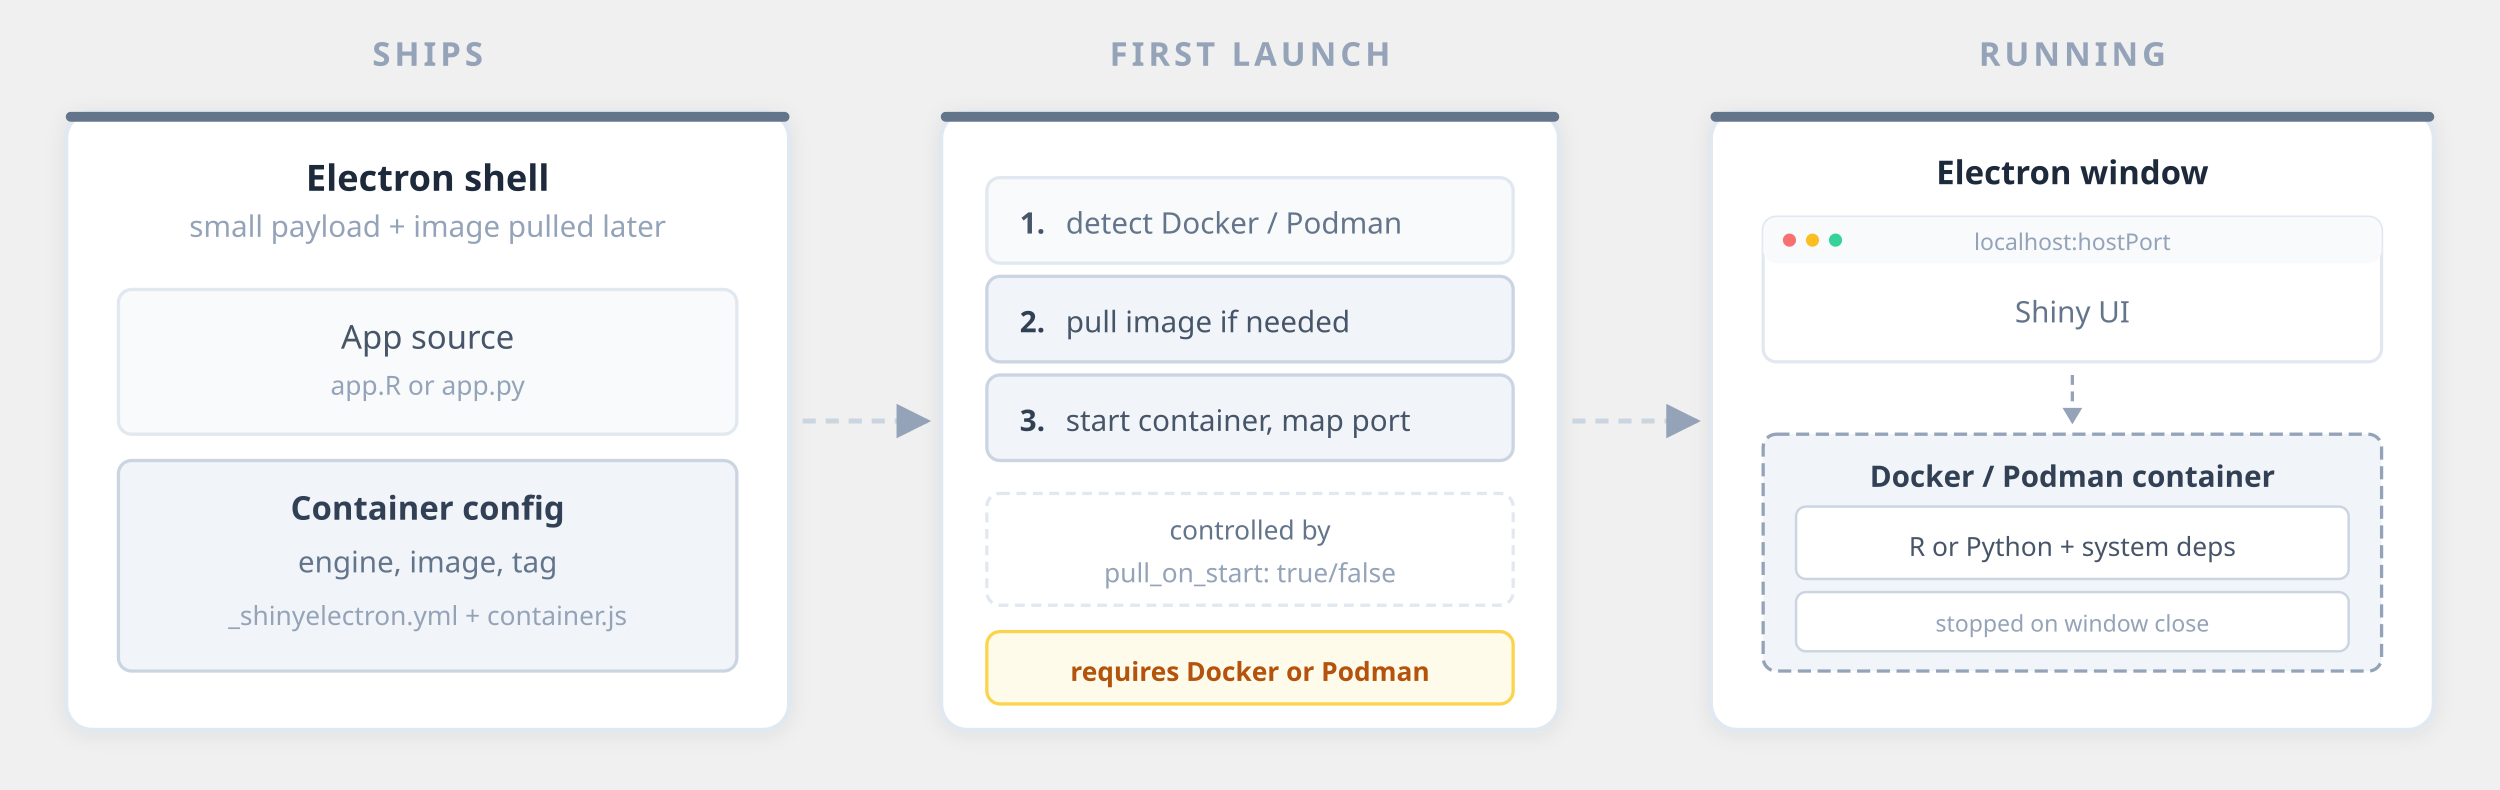
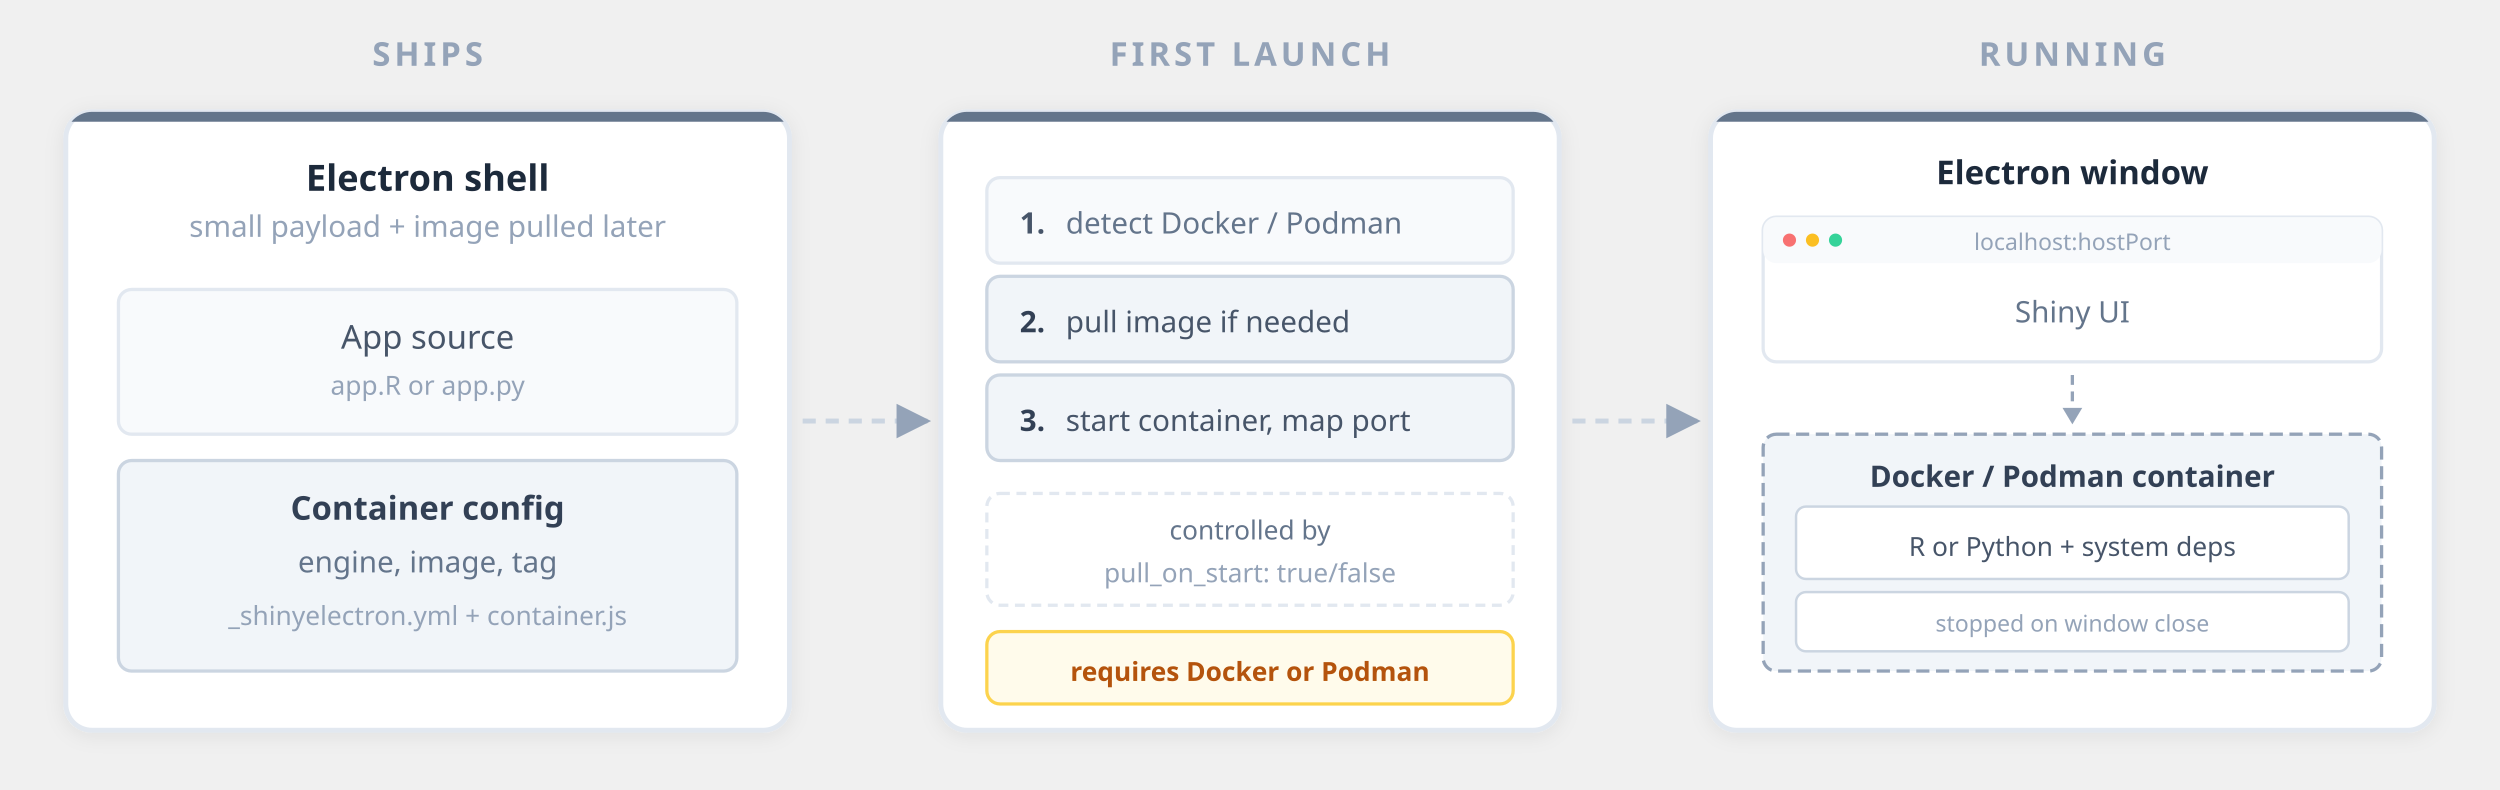
<svg xmlns="http://www.w3.org/2000/svg" viewBox="0 0 760 240" font-family="'Segoe UI', system-ui, -apple-system, sans-serif" role="img" aria-label="Container strategy: ships an Electron shell with the app source and container config; on first launch it detects Docker or Podman, pulls the image if pull_on_start is set, and starts a container; when running Electron connects to Shiny inside the container over a mapped port, and the container stops when the window closes">
  <defs>
    <filter id="ct-shadow">
      <feDropShadow dx="0" dy="1" stdDeviation="3" flood-opacity="0.07" />
    </filter>
    <marker id="ct-arrow" viewBox="0 0 10 10" refX="9" refY="5" markerWidth="7" markerHeight="7" orient="auto">
      <path d="M0,0 L10,5 L0,10 z" fill="#94a3b8" />
    </marker>
+     <clipPath id="ct-card-clip">
+       <rect width="220" height="188" rx="8" />
+     </clipPath>
+     <clipPath id="ct-card-narrow-clip">
+       <rect width="188" height="188" rx="8" />
+     </clipPath>
  </defs>
  <text x="130" y="20" text-anchor="middle" font-size="10" font-weight="600" fill="#94a3b8" letter-spacing="1.2">SHIPS</text>
  <text x="380" y="20" text-anchor="middle" font-size="10" font-weight="600" fill="#94a3b8" letter-spacing="1.2">FIRST LAUNCH</text>
  <text x="630" y="20" text-anchor="middle" font-size="10" font-weight="600" fill="#94a3b8" letter-spacing="1.2">RUNNING</text>
  <g transform="translate(20,34)" filter="url(#ct-shadow)">
    <rect width="220" height="188" rx="8" fill="#fff" stroke="#e2e8f0" stroke-width="1.5" />
-     <rect width="220" height="3" rx="1.5" fill="#64748b" />
+     <rect width="220" height="3" fill="#64748b" clip-path="url(#ct-card-clip)" />
    <text x="110" y="24" text-anchor="middle" font-size="11" font-weight="600" fill="#1e293b">Electron shell</text>
    <text x="110" y="38" text-anchor="middle" font-size="9" fill="#94a3b8">small payload + image pulled later</text>
    <g transform="translate(16,54)">
      <rect width="188" height="44" rx="4" fill="#f8fafc" stroke="#e2e8f0" stroke-width="1" />
      <text x="94" y="18" text-anchor="middle" font-size="10" font-weight="500" fill="#475569">App source</text>
      <text x="94" y="32" text-anchor="middle" font-size="8" fill="#94a3b8">app.R or app.py</text>
    </g>
    <g transform="translate(16,106)">
      <rect width="188" height="64" rx="4" fill="#f1f5f9" stroke="#cbd5e1" stroke-width="1" />
      <text x="94" y="18" text-anchor="middle" font-size="10" font-weight="600" fill="#334155">Container config</text>
      <text x="94" y="34" text-anchor="middle" font-size="9" fill="#64748b">engine, image, tag</text>
      <text x="94" y="50" text-anchor="middle" font-size="8" fill="#94a3b8">_shinyelectron.yml + container.js</text>
    </g>
  </g>
  <g>
    <path d="M 244 128 L 282 128" stroke="#cbd5e1" stroke-width="1.5" stroke-dasharray="4,3" fill="none" marker-end="url(#ct-arrow)" />
  </g>
  <g transform="translate(286,34)" filter="url(#ct-shadow)">
    <rect width="188" height="188" rx="8" fill="#fff" stroke="#e2e8f0" stroke-width="1.5" />
-     <rect width="188" height="3" rx="1.5" fill="#64748b" />
+     <rect width="188" height="3" fill="#64748b" clip-path="url(#ct-card-narrow-clip)" />
    <g transform="translate(14,20)">
      <rect width="160" height="26" rx="4" fill="#f8fafc" stroke="#e2e8f0" stroke-width="1" />
      <text x="10" y="17" font-size="9" font-weight="600" fill="#475569">1.</text>
      <text x="24" y="17" font-size="9" fill="#64748b">detect Docker / Podman</text>
    </g>
    <g transform="translate(14,50)">
      <rect width="160" height="26" rx="4" fill="#f1f5f9" stroke="#cbd5e1" stroke-width="1" />
      <text x="10" y="17" font-size="9" font-weight="600" fill="#334155">2.</text>
      <text x="24" y="17" font-size="9" fill="#475569">pull image if needed</text>
    </g>
    <g transform="translate(14,80)">
      <rect width="160" height="26" rx="4" fill="#f1f5f9" stroke="#cbd5e1" stroke-width="1" />
      <text x="10" y="17" font-size="9" font-weight="600" fill="#334155">3.</text>
      <text x="24" y="17" font-size="9" fill="#475569">start container, map port</text>
    </g>
    <g transform="translate(14,116)">
      <rect width="160" height="34" rx="4" fill="#fff" stroke="#e2e8f0" stroke-width="1" stroke-dasharray="3,2" />
      <text x="80" y="14" text-anchor="middle" font-size="8" font-weight="500" fill="#64748b">controlled by</text>
      <text x="80" y="27" text-anchor="middle" font-size="8" fill="#94a3b8">pull_on_start: true/false</text>
    </g>
    <g transform="translate(14,158)">
      <rect width="160" height="22" rx="4" fill="#fffbeb" stroke="#fcd34d" stroke-width="1" />
      <text x="80" y="15" text-anchor="middle" font-size="8" font-weight="600" fill="#b45309">requires Docker or Podman</text>
    </g>
  </g>
  <g>
    <path d="M 478 128 L 516 128" stroke="#cbd5e1" stroke-width="1.5" stroke-dasharray="4,3" fill="none" marker-end="url(#ct-arrow)" />
  </g>
  <g transform="translate(520,34)" filter="url(#ct-shadow)">
    <rect width="220" height="188" rx="8" fill="#fff" stroke="#e2e8f0" stroke-width="1.5" />
-     <rect width="220" height="3" rx="1.5" fill="#64748b" />
+     <rect width="220" height="3" fill="#64748b" clip-path="url(#ct-card-clip)" />
    <text x="110" y="22" text-anchor="middle" font-size="10" font-weight="600" fill="#1e293b">Electron window</text>
    <g transform="translate(16,32)">
      <rect width="188" height="44" rx="4" fill="#fff" stroke="#e2e8f0" stroke-width="1" />
      <rect width="188" height="14" rx="4" fill="#f8fafc" />
      <circle cx="8" cy="7" r="2" fill="#f87171" />
      <circle cx="15" cy="7" r="2" fill="#fbbf24" />
      <circle cx="22" cy="7" r="2" fill="#34d399" />
      <text x="94" y="10" text-anchor="middle" font-size="7" fill="#94a3b8">localhost:hostPort</text>
      <text x="94" y="32" text-anchor="middle" font-size="9" fill="#64748b">Shiny UI</text>
    </g>
    <g transform="translate(110,80)">
      <line x1="0" y1="0" x2="0" y2="10" stroke="#94a3b8" stroke-width="1" stroke-dasharray="3,2" />
      <polygon points="-3,10 0,15 3,10" fill="#94a3b8" />
    </g>
    <g transform="translate(16,98)">
      <rect width="188" height="72" rx="4" fill="#f1f5f9" stroke="#94a3b8" stroke-width="1" stroke-dasharray="4,2" />
      <text x="94" y="16" text-anchor="middle" font-size="9" font-weight="600" fill="#334155">Docker / Podman container</text>
      <g transform="translate(10,22)">
        <rect width="168" height="22" rx="3" fill="#fff" stroke="#cbd5e1" stroke-width="0.75" />
        <text x="84" y="15" text-anchor="middle" font-size="8" fill="#475569">R or Python + system deps</text>
      </g>
      <g transform="translate(10,48)">
        <rect width="168" height="18" rx="3" fill="#fff" stroke="#cbd5e1" stroke-width="0.75" />
        <text x="84" y="12" text-anchor="middle" font-size="7" fill="#94a3b8">stopped on window close</text>
      </g>
    </g>
  </g>
</svg>
